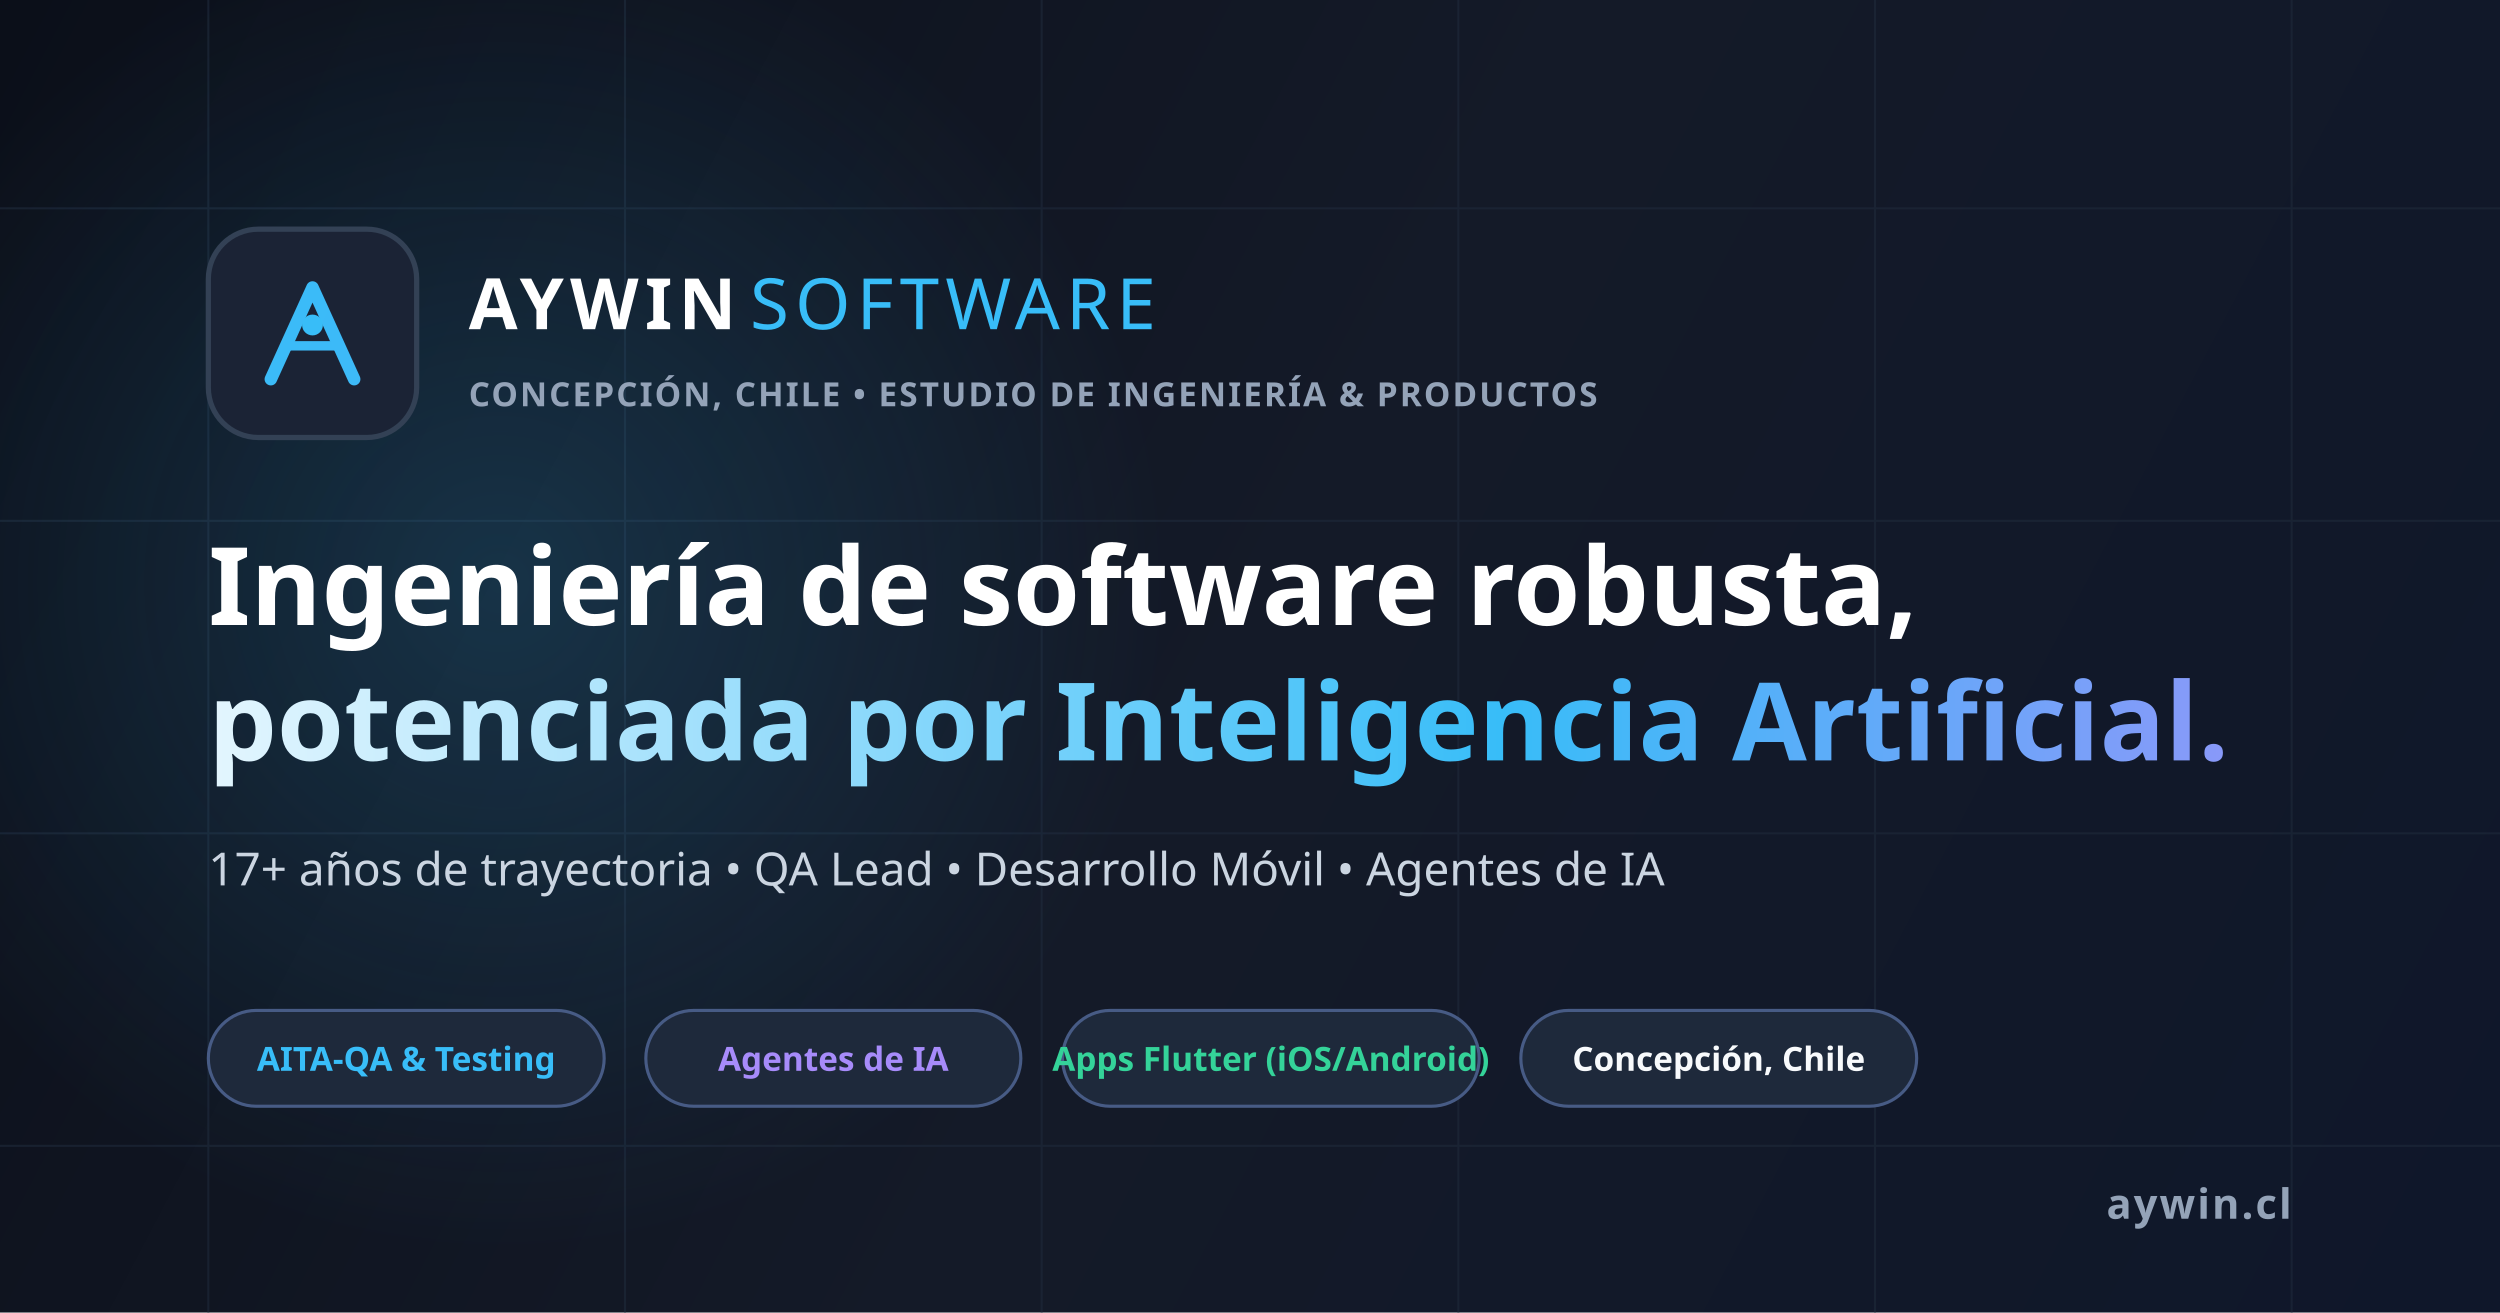
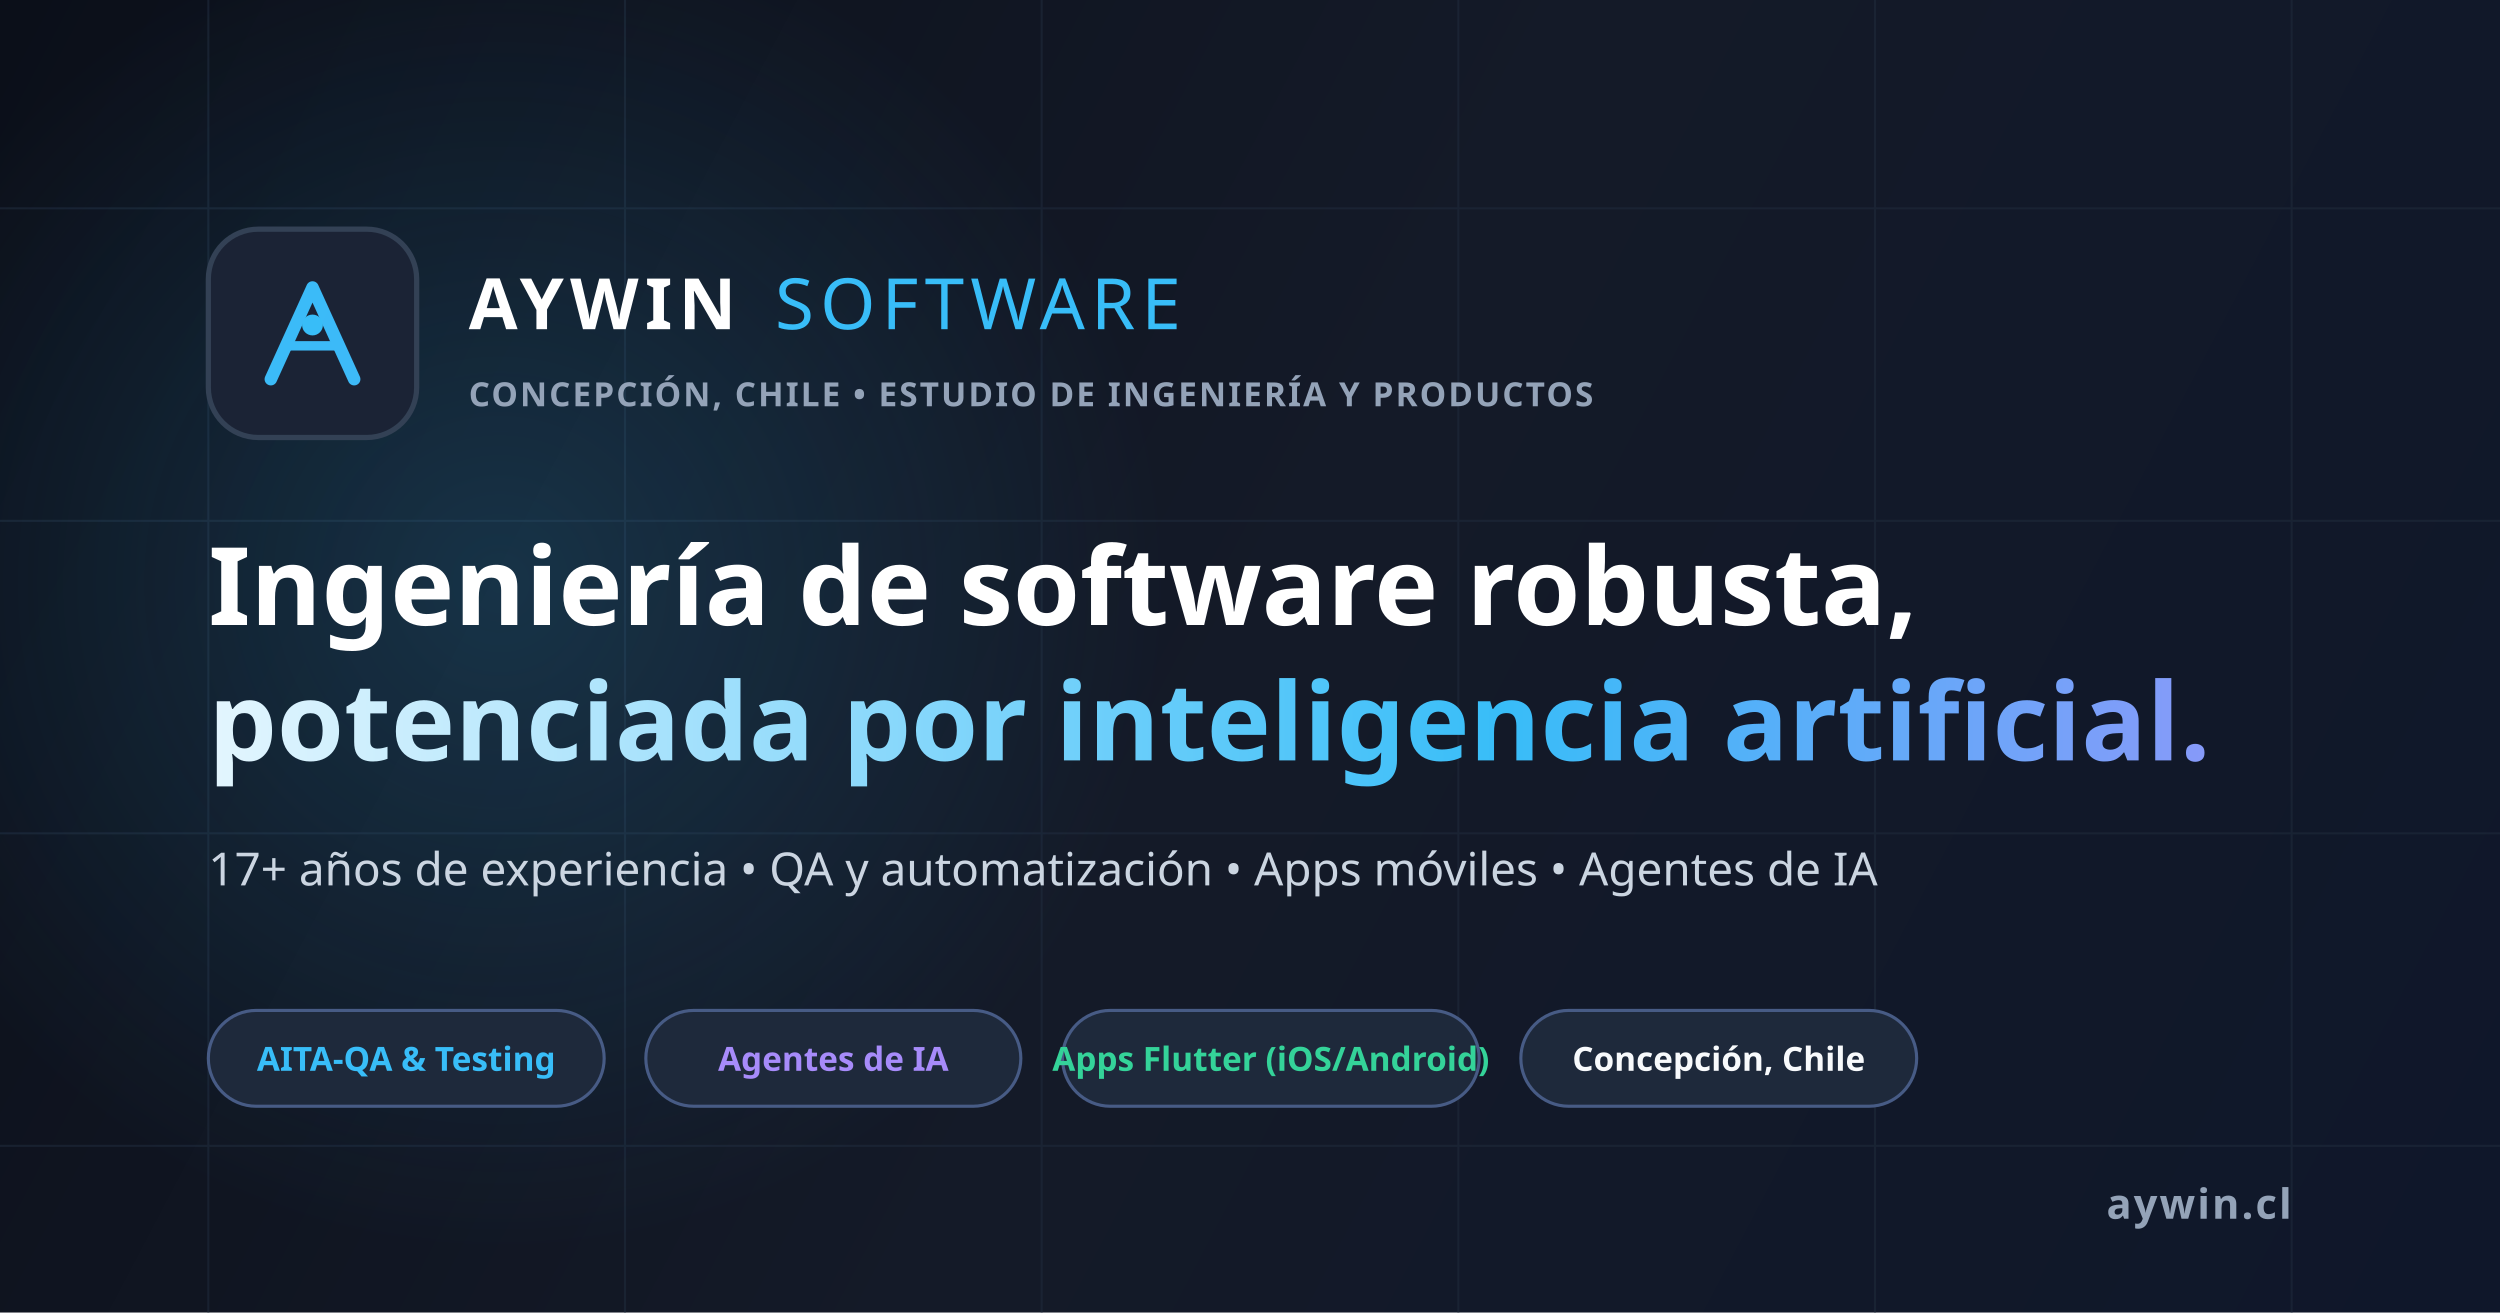
<svg xmlns="http://www.w3.org/2000/svg" width="1200" height="630" viewBox="0 0 1200 630" fill="none">
  <defs>
    <linearGradient id="bgGrad" x1="0" y1="0" x2="1200" y2="630" gradientUnits="userSpaceOnUse">
      <stop offset="0%" stop-color="#0B0F19" />
      <stop offset="50%" stop-color="#141A28" />
      <stop offset="100%" stop-color="#0F172A" />
    </linearGradient>
    <linearGradient id="cyanGrad" x1="0" y1="0" x2="100%" y2="100%" gradientUnits="userSpaceOnUse">
      <stop offset="0%" stop-color="#38BDF8" />
      <stop offset="100%" stop-color="#818CF8" />
    </linearGradient>
    <linearGradient id="textGrad" x1="0" y1="0" x2="100%" y2="0" gradientUnits="userSpaceOnUse">
      <stop offset="0%" stop-color="#FFFFFF" />
      <stop offset="60%" stop-color="#38BDF8" />
      <stop offset="100%" stop-color="#A78BFA" />
    </linearGradient>
    <radialGradient id="glow" cx="50%" cy="50%" r="50%">
      <stop offset="0%" stop-color="#38BDF8" stop-opacity="0.18" />
      <stop offset="100%" stop-color="#38BDF8" stop-opacity="0" />
    </radialGradient>
  </defs>
  <rect width="1200" height="630" fill="url(#bgGrad)" />
  <g stroke="#1E293B" stroke-width="1" opacity="0.6">
    <line x1="100" y1="0" x2="100" y2="630" />
    <line x1="300" y1="0" x2="300" y2="630" />
    <line x1="500" y1="0" x2="500" y2="630" />
    <line x1="700" y1="0" x2="700" y2="630" />
    <line x1="900" y1="0" x2="900" y2="630" />
    <line x1="1100" y1="0" x2="1100" y2="630" />
    <line x1="0" y1="100" x2="1200" y2="100" />
    <line x1="0" y1="250" x2="1200" y2="250" />
    <line x1="0" y1="400" x2="1200" y2="400" />
    <line x1="0" y1="550" x2="1200" y2="550" />
  </g>
  <circle cx="240" cy="280" r="320" fill="url(#glow)" />
  <g transform="translate(100, 110)">
    <rect width="100" height="100" rx="24" fill="#1B2335" stroke="#334155" stroke-width="2.5" />
    <path d="M30 72L50 28L70 72" stroke="url(#cyanGrad)" stroke-width="6" stroke-linecap="round" stroke-linejoin="round" />
    <path d="M38 56H62" stroke="url(#cyanGrad)" stroke-width="4.5" stroke-linecap="round" />
    <circle cx="50" cy="46" r="5" fill="#38BDF8" />
  </g>
  <text x="225" y="158" font-family="'Space Grotesk', system-ui, sans-serif" font-size="34" font-weight="800" fill="#FFFFFF" letter-spacing="3">AYWIN</text>
-   <text x="360" y="158" font-family="'Space Grotesk', system-ui, sans-serif" font-size="34" font-weight="500" fill="#38BDF8" letter-spacing="3">SOFTWARE</text>
-   <text x="225" y="195" font-family="'Plus Jakarta Sans', system-ui, sans-serif" font-size="16" font-weight="600" fill="#94A3B8" letter-spacing="1">CONCEPCIÓN, CHILE • ESTUDIO DE INGENIERÍA &amp; PRODUCTOS</text>
+   <text x="372" y="158" font-family="'Space Grotesk', system-ui, sans-serif" font-size="34" font-weight="500" fill="#38BDF8" letter-spacing="3">SOFTWARE</text>
+   <text x="225" y="195" font-family="'Plus Jakarta Sans', system-ui, sans-serif" font-size="16" font-weight="600" fill="#94A3B8" letter-spacing="1">CONCEPCIÓN, CHILE • ESTUDIO DE INGENIERÍA Y PRODUCTOS</text>
  <text x="100" y="300" font-family="'Space Grotesk', system-ui, sans-serif" font-size="52" font-weight="700" fill="#FFFFFF">Ingeniería de software robusta,</text>
-   <text x="100" y="365" font-family="'Space Grotesk', system-ui, sans-serif" font-size="52" font-weight="700" fill="url(#textGrad)">potenciada por Inteligencia Artificial.</text>
-   <text x="100" y="425" font-family="'Plus Jakarta Sans', system-ui, sans-serif" font-size="22" font-weight="400" fill="#CBD5E1">17+ años de trayectoria • QA Lead • Desarrollo Móvil • Agentes de IA</text>
+   <text x="100" y="365" font-family="'Space Grotesk', system-ui, sans-serif" font-size="52" font-weight="700" fill="url(#textGrad)">potenciada por inteligencia artificial.</text>
+   <text x="100" y="425" font-family="'Plus Jakarta Sans', system-ui, sans-serif" font-size="22" font-weight="400" fill="#CBD5E1">17+ años de experiencia • QA y automatización • Apps móviles • Agentes de IA</text>
  <g transform="translate(100, 485)">
    <rect x="0" y="0" width="190" height="46" rx="23" fill="#1E293B" stroke="#475B85" stroke-width="1.5" />
    <text x="95" y="29" font-family="'Plus Jakarta Sans', system-ui, sans-serif" font-size="16" font-weight="600" fill="#38BDF8" text-anchor="middle">AITA-QA &amp; Testing</text>
    <rect x="210" y="0" width="180" height="46" rx="23" fill="#1E293B" stroke="#475B85" stroke-width="1.5" />
    <text x="300" y="29" font-family="'Plus Jakarta Sans', system-ui, sans-serif" font-size="16" font-weight="600" fill="#A78BFA" text-anchor="middle">Agentes de IA</text>
    <rect x="410" y="0" width="200" height="46" rx="23" fill="#1E293B" stroke="#475B85" stroke-width="1.5" />
    <text x="510" y="29" font-family="'Plus Jakarta Sans', system-ui, sans-serif" font-size="16" font-weight="600" fill="#34D399" text-anchor="middle">Apps Flutter (iOS/Android)</text>
    <rect x="630" y="0" width="190" height="46" rx="23" fill="#1E293B" stroke="#475B85" stroke-width="1.5" />
    <text x="725" y="29" font-family="'Plus Jakarta Sans', system-ui, sans-serif" font-size="16" font-weight="600" fill="#F8FAFC" text-anchor="middle">Concepción, Chile</text>
  </g>
  <text x="1100" y="585" font-family="'Space Grotesk', system-ui, sans-serif" font-size="20" font-weight="700" fill="#94A3B8" text-anchor="end" letter-spacing="1">aywin.cl</text>
</svg>
